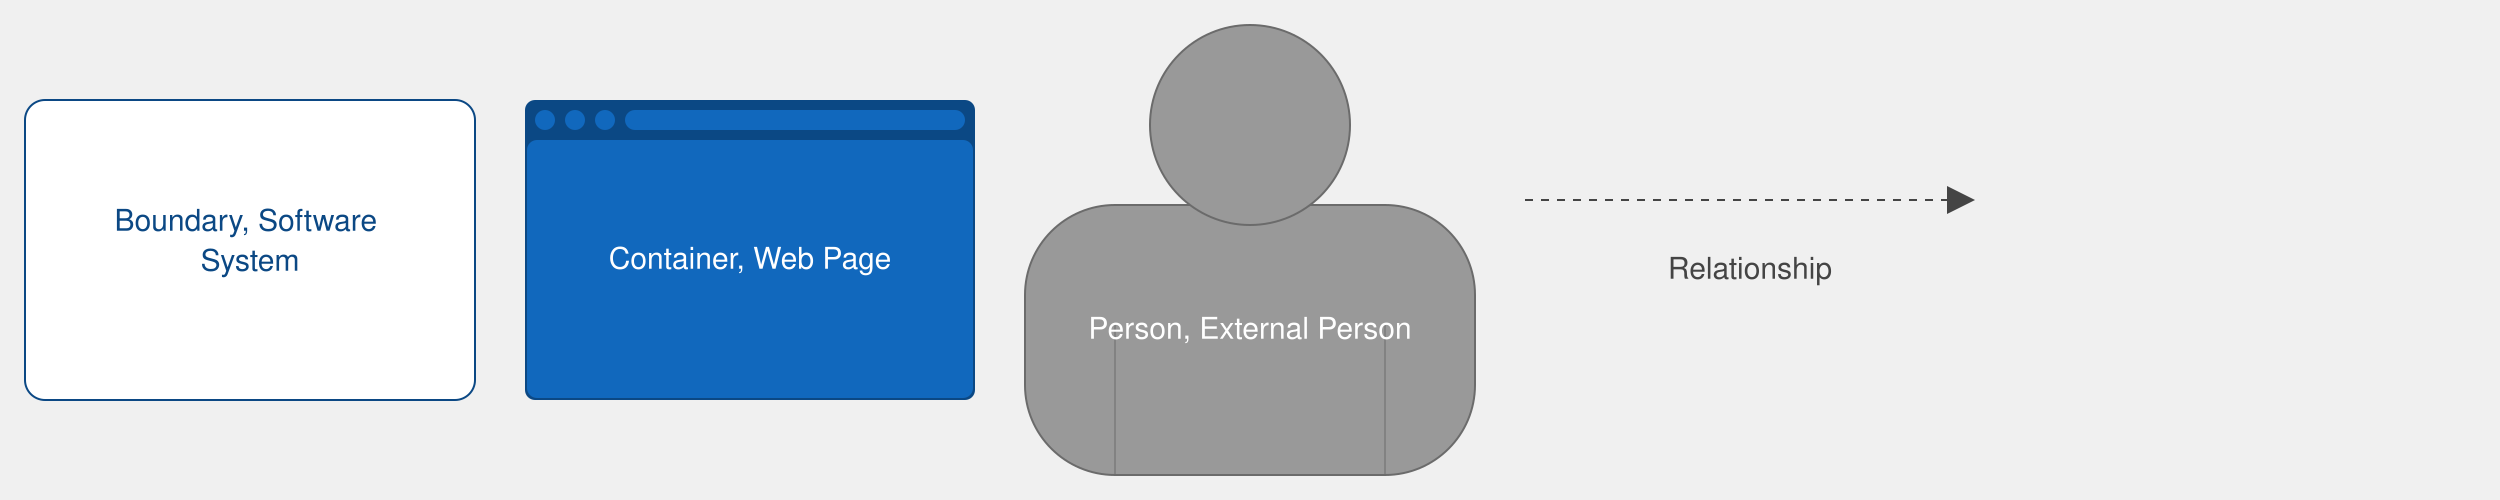
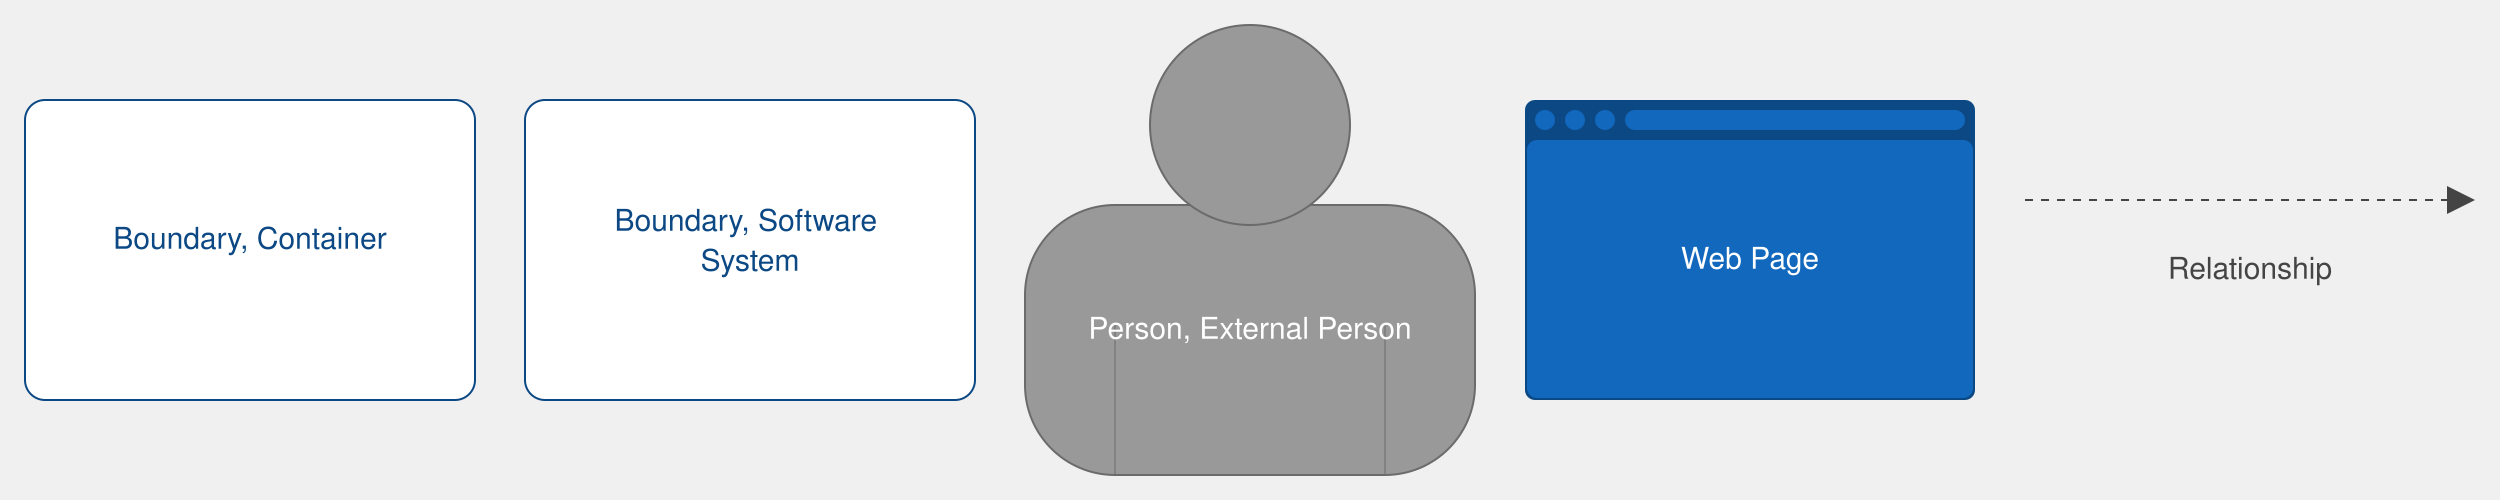
<svg xmlns="http://www.w3.org/2000/svg" version="1.1" viewBox="0 0 2500 500" style="background: #ffffff">
  <g transform="translate(25,100)">
+     <rect width="450" height="300" rx="20" ry="20" x="0" y="0" fill="#ffffff" stroke-width="2" stroke="#0b4884" stroke-dasharray="" />
+     <text x="225" y="95" text-anchor="middle" dominant-baseline="hanging" fill="#0b4884" font-size="30px" font-family="Tahoma, Verdana, Helvetica, Arial">
+       <tspan x="225" dy="40px">Boundary, Container</tspan>
+     </text>
+   </g>
+   <g transform="translate(525,100)">
    <rect width="450" height="300" rx="20" ry="20" x="0" y="0" fill="#ffffff" stroke-width="2" stroke="#0b4884" stroke-dasharray="" />
    <text x="225" y="77" text-anchor="middle" dominant-baseline="hanging" fill="#0b4884" font-size="30px" font-family="Tahoma, Verdana, Helvetica, Arial">
      <tspan x="225" dy="40px">Boundary, Software</tspan>
      <tspan x="225" dy="40px">System</tspan>
-     </text>
-   </g>
-   <g transform="translate(525,100)">
-     <rect width="450" height="300" rx="10" ry="10" x="0" y="0" fill="#0b4884" stroke-width="0" stroke="#0b4884" stroke-dasharray="" />
-     <rect width="446" height="258" rx="10" ry="10" x="2" y="40" fill="#1168bd" stroke-width="0" />
-     <rect width="340" height="20" rx="10" ry="10" x="100" y="10" fill="#1168bd" stroke-width="0" />
-     <ellipse cx="20" cy="20" rx="10" ry="10" fill="#1168bd" stroke-width="0" />
-     <ellipse cx="50" cy="20" rx="10" ry="10" fill="#1168bd" stroke-width="0" />
-     <ellipse cx="80" cy="20" rx="10" ry="10" fill="#1168bd" stroke-width="0" />
-     <text x="225" y="115" text-anchor="middle" dominant-baseline="hanging" fill="#ffffff" font-size="30px" font-family="Tahoma, Verdana, Helvetica, Arial">
-       <tspan x="225" dy="40px">Container, Web Page</tspan>
    </text>
  </g>
  <g transform="translate(1025,25)">
    <rect x="0" y="180" width="450" height="270" rx="90" fill="#999999" stroke-width="2" stroke="#6b6b6b" stroke-dasharray="" />
    <circle cx="225" cy="100" r="100" fill="#999999" stroke-width="2" stroke="#6b6b6b" stroke-dasharray="" />
    <line x1="90" y1="300" x2="90" y2="450" stroke-width="1" stroke="#6b6b6b" stroke-dasharray="" />
    <line x1="360" y1="300" x2="360" y2="450" stroke-width="1" stroke="#6b6b6b" stroke-dasharray="" />
    <text x="225" y="260" text-anchor="middle" dominant-baseline="hanging" fill="#ffffff" font-size="30px" font-family="Tahoma, Verdana, Helvetica, Arial">
      <tspan x="225" dy="40px">Person, External Person</tspan>
    </text>
  </g>
-   <g transform="translate(1525,170)">
+   <g transform="translate(1525,100)">
+     <rect width="450" height="300" rx="10" ry="10" x="0" y="0" fill="#0b4884" stroke-width="0" stroke="#0b4884" stroke-dasharray="" />
+     <rect width="446" height="258" rx="10" ry="10" x="2" y="40" fill="#1168bd" stroke-width="0" />
+     <rect width="340" height="20" rx="10" ry="10" x="100" y="10" fill="#1168bd" stroke-width="0" />
+     <ellipse cx="20" cy="20" rx="10" ry="10" fill="#1168bd" stroke-width="0" />
+     <ellipse cx="50" cy="20" rx="10" ry="10" fill="#1168bd" stroke-width="0" />
+     <ellipse cx="80" cy="20" rx="10" ry="10" fill="#1168bd" stroke-width="0" />
+     <text x="225" y="115" text-anchor="middle" dominant-baseline="hanging" fill="#ffffff" font-size="30px" font-family="Tahoma, Verdana, Helvetica, Arial">
+       <tspan x="225" dy="40px">Web Page</tspan>
+     </text>
+   </g>
+   <g transform="translate(2025,170)">
    <path d="M422,0 L422,44 L450,30 L 422,16" style="fill:#444444" />
    <path d="M0,30 L422,30" style="stroke:#444444; stroke-width: 2; fill: none; stroke-dasharray: 8 8;" />
    <text x="225" y="55" text-anchor="middle" dominant-baseline="hanging" fill="#444444" font-size="30px" font-family="Tahoma, Verdana, Helvetica, Arial">
      <tspan x="225" dy="40px">Relationship</tspan>
    </text>
  </g>
</svg>
